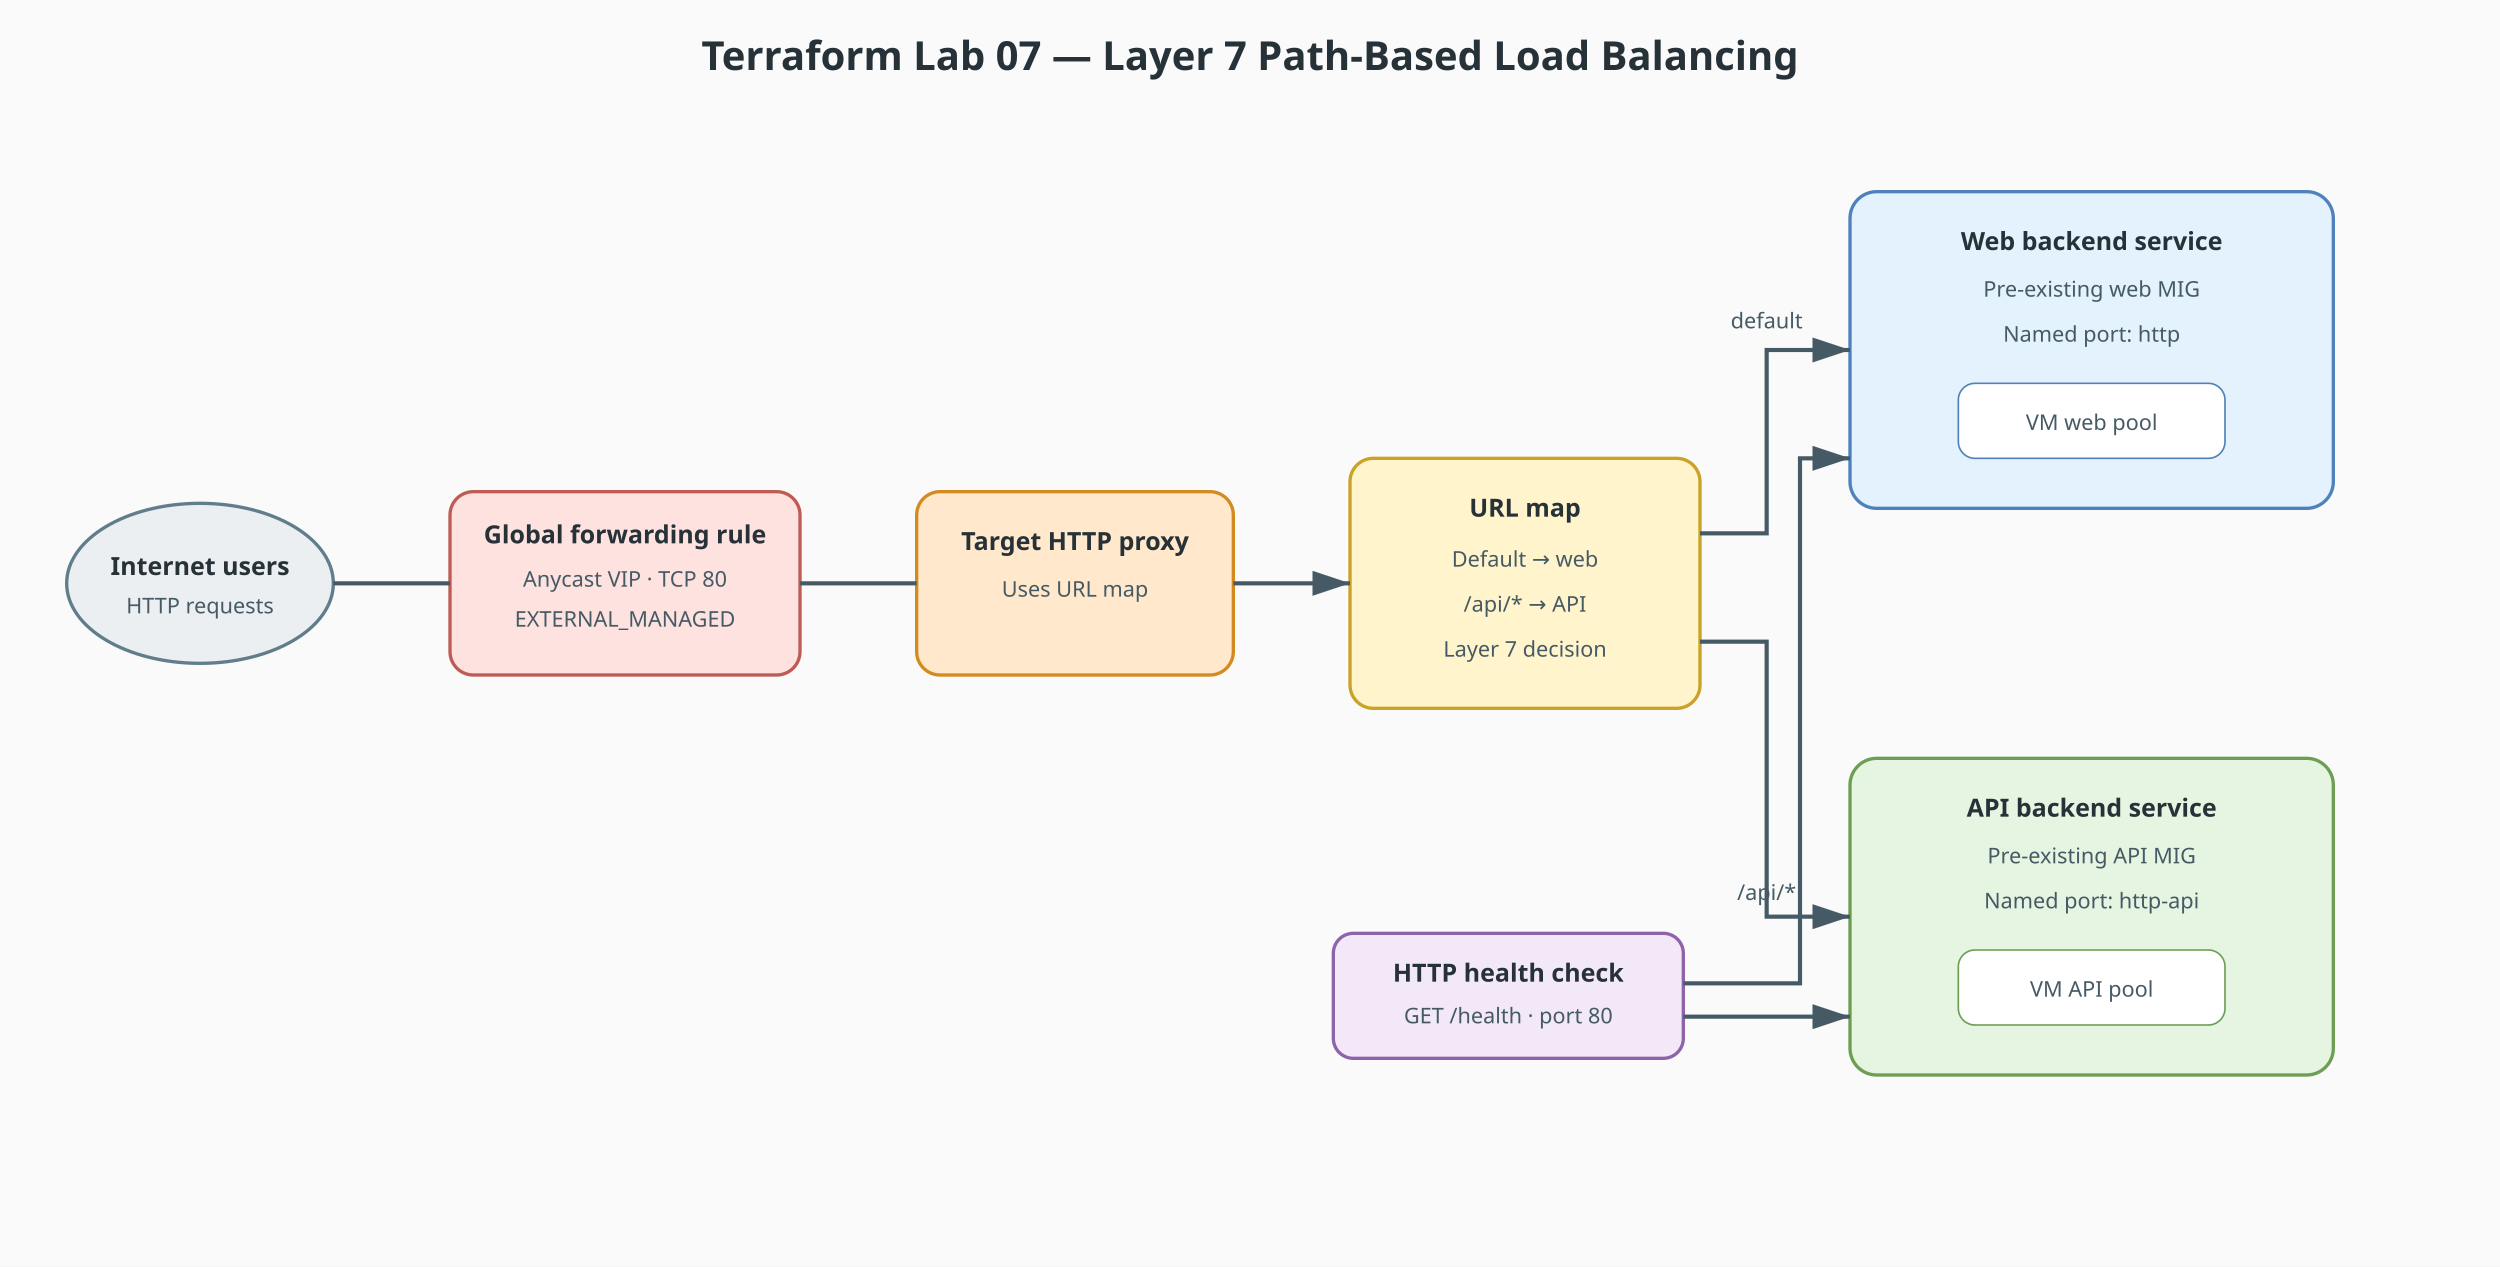
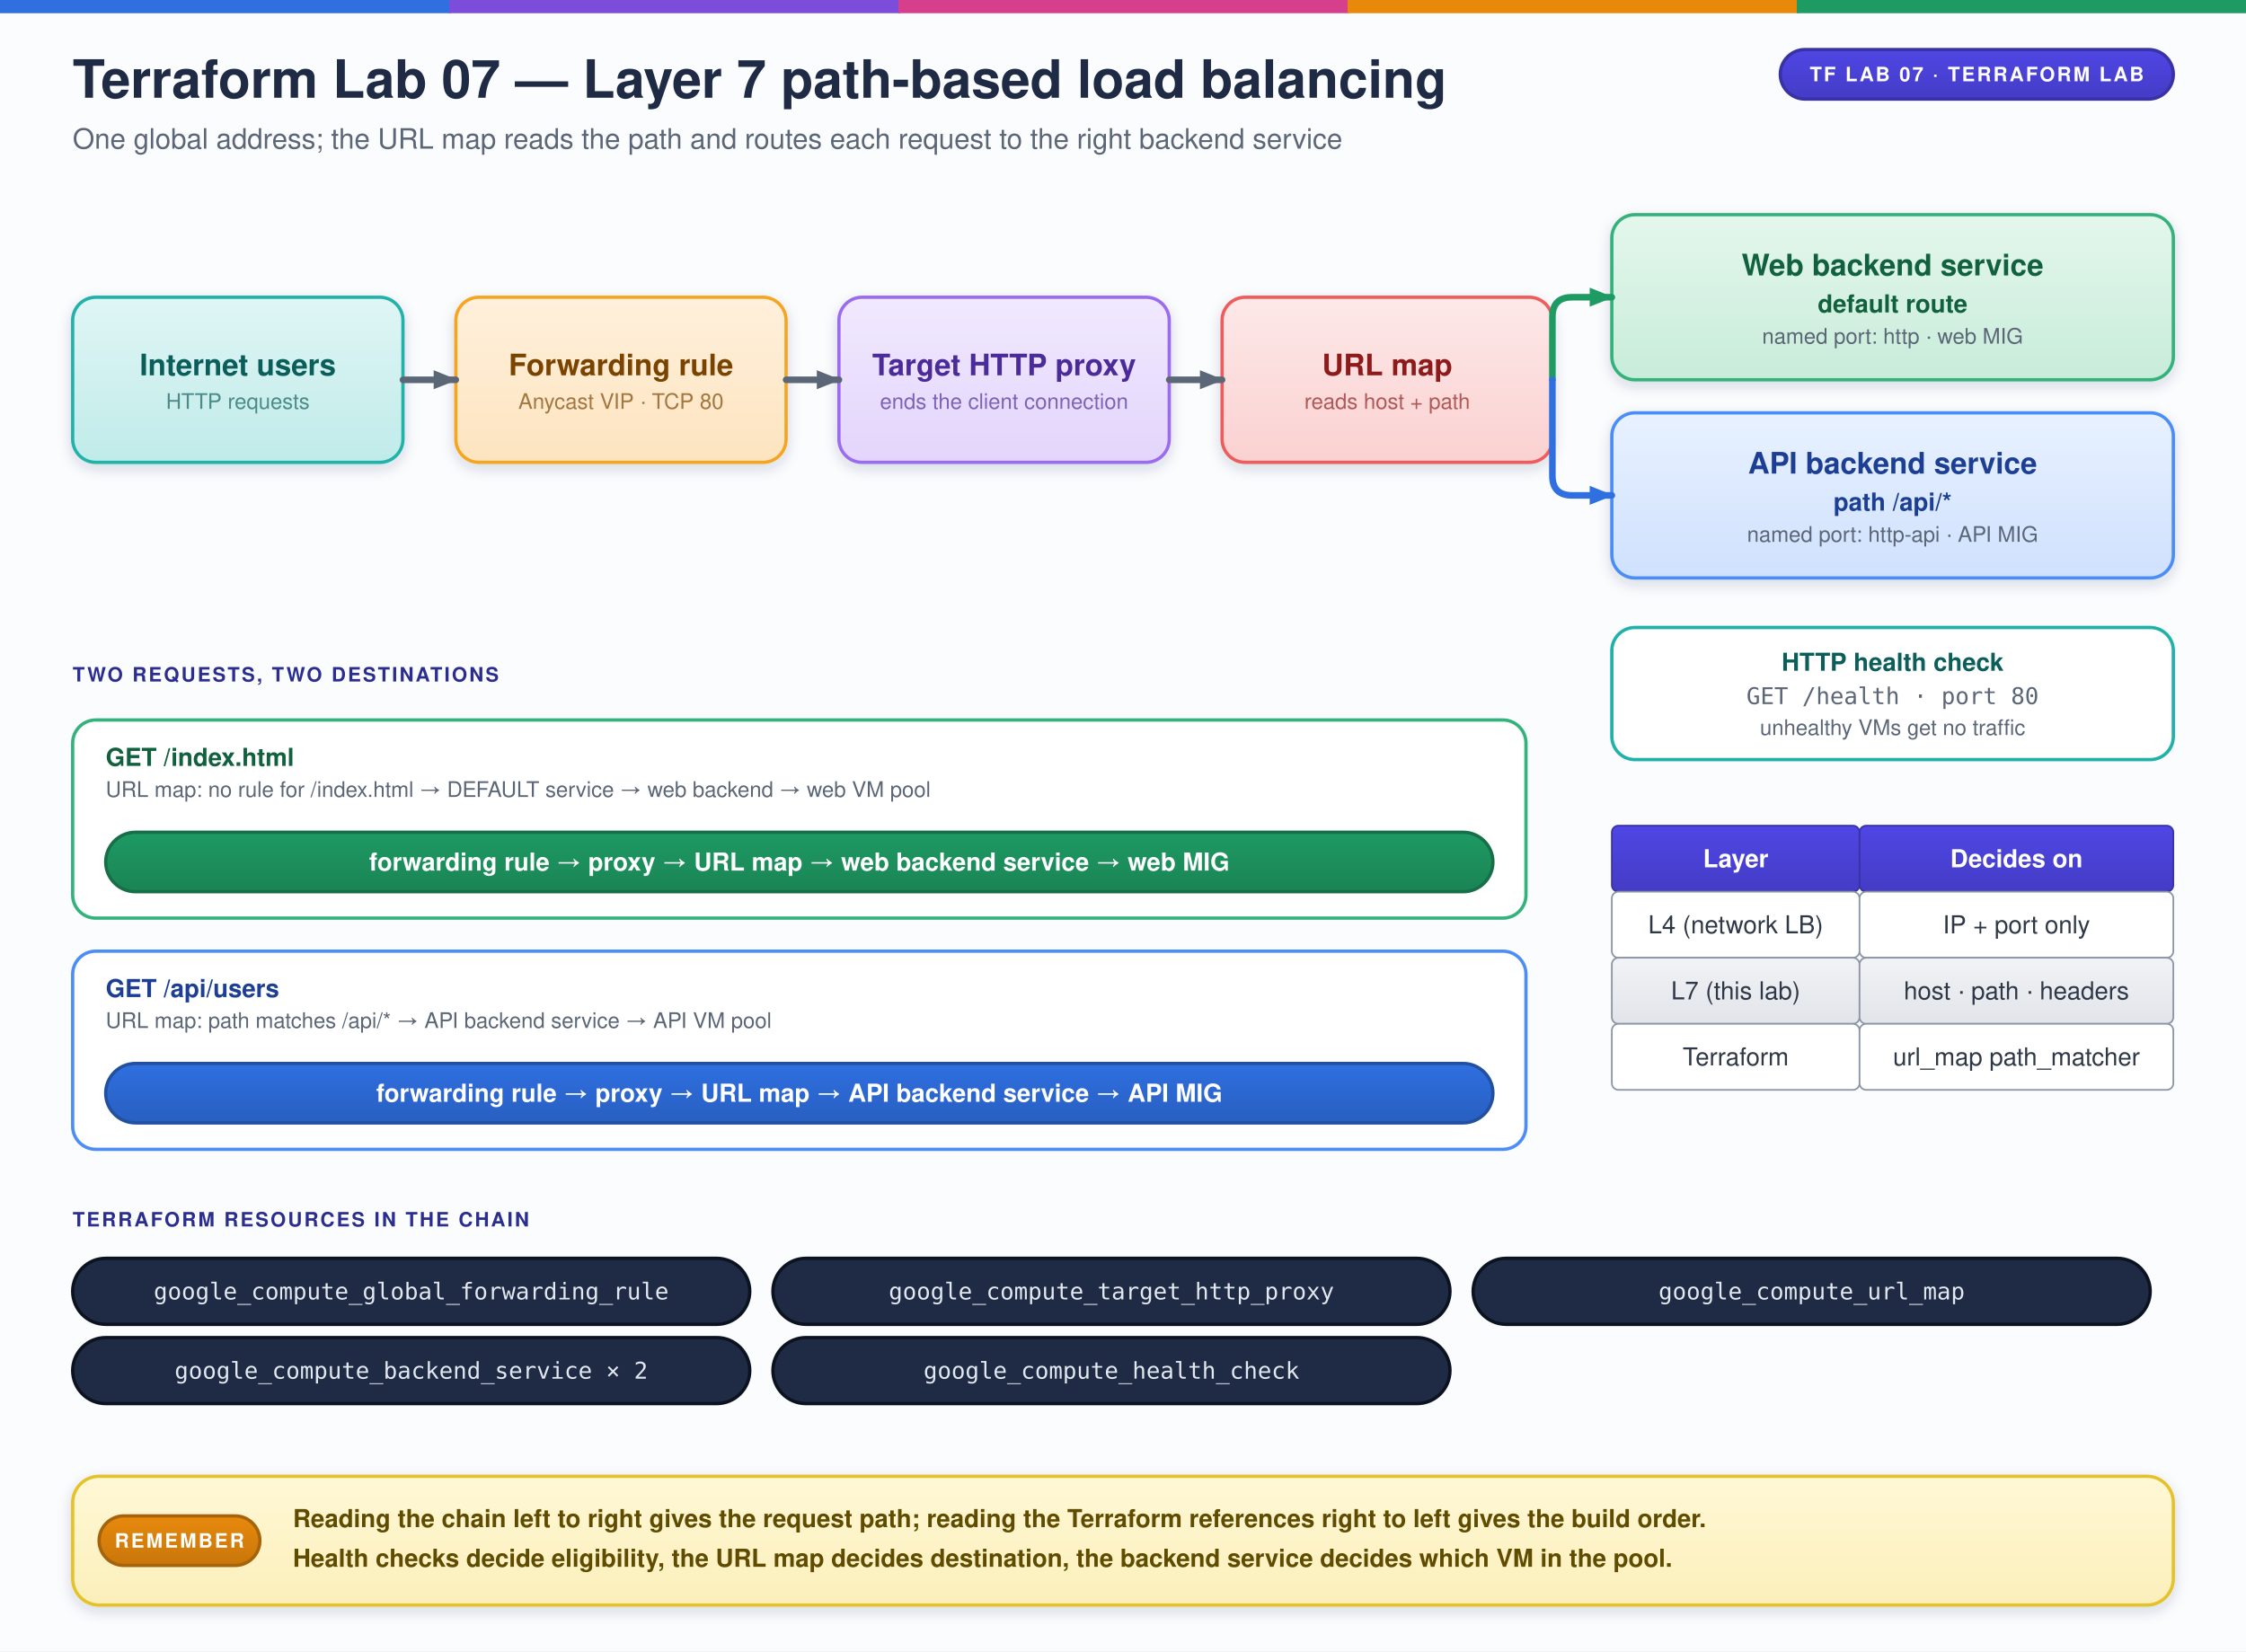
- <svg xmlns="http://www.w3.org/2000/svg" width="1500" height="760" viewBox="0 0 1500 760" role="img" aria-label="Layer 7 load balancer path routing">
+ <svg xmlns="http://www.w3.org/2000/svg" width="1360" height="1000" viewBox="0 0 1360 1000" role="img" aria-labelledby="t d">
  <defs>
-     <marker id="a" markerWidth="10" markerHeight="10" refX="9" refY="3" orient="auto">
-       <path d="M0 0L0 6L9 3z" fill="#455a64" />
+     <filter id="sh" x="-15%" y="-15%" width="130%" height="140%">
+       <feDropShadow dx="0" dy="3" stdDeviation="4" flood-color="#1B2A4A" flood-opacity="0.16" />
+     </filter>
+     <linearGradient id="g0" x1="0" y1="0" x2="0" y2="1">
+       <stop offset="0" stop-color="#4F46E5" />
+       <stop offset="1" stop-color="#443CC5" />
+     </linearGradient>
+     <linearGradient id="g1" x1="0" y1="0" x2="0" y2="1">
+       <stop offset="0" stop-color="#DFF6F5" />
+       <stop offset="1" stop-color="#C0EBE9" />
+     </linearGradient>
+     <linearGradient id="g2" x1="0" y1="0" x2="0" y2="1">
+       <stop offset="0" stop-color="#FFF0DC" />
+       <stop offset="1" stop-color="#FDE4BF" />
+     </linearGradient>
+     <linearGradient id="g3" x1="0" y1="0" x2="0" y2="1">
+       <stop offset="0" stop-color="#F1E9FE" />
+       <stop offset="1" stop-color="#E3D5FC" />
+     </linearGradient>
+     <linearGradient id="g4" x1="0" y1="0" x2="0" y2="1">
+       <stop offset="0" stop-color="#FDE8E8" />
+       <stop offset="1" stop-color="#FBD1D1" />
+     </linearGradient>
+     <marker id="m0" markerWidth="14.4" markerHeight="11.5" refX="13.4" refY="5.8" orient="auto-start-reverse" markerUnits="userSpaceOnUse">
+       <path d="M0,0 L14.4,5.8 L0,11.5 z" fill="#5B6677" />
    </marker>
-     <style>.t{font:700 24px system-ui;fill:#263238}.h{font:700 15px system-ui;fill:#263238}.p{font:13px system-ui;fill:#455a64}.e{stroke:#455a64;stroke-width:2.5;fill:none;marker-end:url(#a)}</style>
+     <linearGradient id="g5" x1="0" y1="0" x2="0" y2="1">
+       <stop offset="0" stop-color="#E4F7EC" />
+       <stop offset="1" stop-color="#C8ECDA" />
+     </linearGradient>
+     <linearGradient id="g6" x1="0" y1="0" x2="0" y2="1">
+       <stop offset="0" stop-color="#E8F1FF" />
+       <stop offset="1" stop-color="#CFE1FE" />
+     </linearGradient>
+     <marker id="m1" markerWidth="14.4" markerHeight="11.5" refX="13.4" refY="5.8" orient="auto-start-reverse" markerUnits="userSpaceOnUse">
+       <path d="M0,0 L14.4,5.8 L0,11.5 z" fill="#1E9A63" />
+     </marker>
+     <marker id="m2" markerWidth="14.4" markerHeight="11.5" refX="13.4" refY="5.8" orient="auto-start-reverse" markerUnits="userSpaceOnUse">
+       <path d="M0,0 L14.4,5.8 L0,11.5 z" fill="#2F6FE0" />
+     </marker>
+     <linearGradient id="g7" x1="0" y1="0" x2="0" y2="1">
+       <stop offset="0" stop-color="#FFFFFF" />
+       <stop offset="1" stop-color="#FFFFFF" />
+     </linearGradient>
+     <linearGradient id="g8" x1="0" y1="0" x2="0" y2="1">
+       <stop offset="0" stop-color="#1E9A63" />
+       <stop offset="1" stop-color="#1A8455" />
+     </linearGradient>
+     <linearGradient id="g9" x1="0" y1="0" x2="0" y2="1">
+       <stop offset="0" stop-color="#2F6FE0" />
+       <stop offset="1" stop-color="#285FC1" />
+     </linearGradient>
+     <linearGradient id="g10" x1="0" y1="0" x2="0" y2="1">
+       <stop offset="0" stop-color="#F1F3F6" />
+       <stop offset="1" stop-color="#E1E4E9" />
+     </linearGradient>
+     <linearGradient id="g11" x1="0" y1="0" x2="0" y2="1">
+       <stop offset="0" stop-color="#1F2A44" />
+       <stop offset="1" stop-color="#1F2A44" />
+     </linearGradient>
+     <linearGradient id="g12" x1="0" y1="0" x2="0" y2="1">
+       <stop offset="0" stop-color="#FFF8D6" />
+       <stop offset="1" stop-color="#FBEFBA" />
+     </linearGradient>
+     <linearGradient id="g13" x1="0" y1="0" x2="0" y2="1">
+       <stop offset="0" stop-color="#E8890C" />
+       <stop offset="1" stop-color="#C8760A" />
+     </linearGradient>
  </defs>
-   <rect width="1500" height="760" fill="#fafafa" />
-   <text x="750" y="42" text-anchor="middle" class="t">Terraform Lab 07 — Layer 7 Path-Based Load Balancing</text>
-   <ellipse cx="120" cy="350" rx="80" ry="48" fill="#eceff1" stroke="#607d8b" stroke-width="2" />
-   <text x="120" y="345" text-anchor="middle" class="h">Internet users</text>
-   <text x="120" y="368" text-anchor="middle" class="p">HTTP requests</text>
-   <rect x="270" y="295" width="210" height="110" rx="14" fill="#fde2e0" stroke="#bf5b55" stroke-width="2" />
-   <text x="375" y="326" text-anchor="middle" class="h">Global forwarding rule</text>
-   <text x="375" y="352" text-anchor="middle" class="p">Anycast VIP · TCP 80</text>
-   <text x="375" y="376" text-anchor="middle" class="p">EXTERNAL_MANAGED</text>
-   <rect x="550" y="295" width="190" height="110" rx="14" fill="#ffe8cc" stroke="#d38b20" stroke-width="2" />
-   <text x="645" y="330" text-anchor="middle" class="h">Target HTTP proxy</text>
-   <text x="645" y="358" text-anchor="middle" class="p">Uses URL map</text>
-   <rect x="810" y="275" width="210" height="150" rx="14" fill="#fff4cc" stroke="#c9a227" stroke-width="2" />
-   <text x="915" y="310" text-anchor="middle" class="h">URL map</text>
-   <text x="915" y="340" text-anchor="middle" class="p">Default → web</text>
-   <text x="915" y="367" text-anchor="middle" class="p">/api/* → API</text>
-   <text x="915" y="394" text-anchor="middle" class="p">Layer 7 decision</text>
-   <rect x="1110" y="115" width="290" height="190" rx="16" fill="#e3f2fd" stroke="#4f81bd" stroke-width="2" />
-   <text x="1255" y="150" text-anchor="middle" class="h">Web backend service</text>
-   <text x="1255" y="178" text-anchor="middle" class="p">Pre-existing web MIG</text>
-   <text x="1255" y="205" text-anchor="middle" class="p">Named port: http</text>
-   <rect x="1175" y="230" width="160" height="45" rx="10" fill="#fff" stroke="#4f81bd" />
-   <text x="1255" y="258" text-anchor="middle" class="p">VM web pool</text>
-   <rect x="1110" y="455" width="290" height="190" rx="16" fill="#e6f4e2" stroke="#6c9f54" stroke-width="2" />
-   <text x="1255" y="490" text-anchor="middle" class="h">API backend service</text>
-   <text x="1255" y="518" text-anchor="middle" class="p">Pre-existing API MIG</text>
-   <text x="1255" y="545" text-anchor="middle" class="p">Named port: http-api</text>
-   <rect x="1175" y="570" width="160" height="45" rx="10" fill="#fff" stroke="#6c9f54" />
-   <text x="1255" y="598" text-anchor="middle" class="p">VM API pool</text>
-   <rect x="800" y="560" width="210" height="75" rx="12" fill="#f3e8f7" stroke="#8e63a9" stroke-width="2" />
-   <text x="905" y="589" text-anchor="middle" class="h">HTTP health check</text>
-   <text x="905" y="614" text-anchor="middle" class="p">GET /health · port 80</text>
-   <path d="M200 350H270M480 350H550M740 350H810" class="e" />
-   <path d="M1020 320H1060V210H1110" class="e" />
-   <text x="1060" y="197" text-anchor="middle" class="p">default</text>
-   <path d="M1020 385H1060V550H1110" class="e" />
-   <text x="1060" y="540" text-anchor="middle" class="p">/api/*</text>
-   <path d="M1010 590H1080V275H1110" class="e" />
-   <path d="M1010 610H1110" class="e" />
+   <rect width="1360" height="1000" fill="#FBFCFE" />
+   <rect x="0.0" y="0" width="273.0" height="8" fill="#2F6FE0" />
+   <rect x="272.0" y="0" width="273.0" height="8" fill="#7C4DDB" />
+   <rect x="544.0" y="0" width="273.0" height="8" fill="#D63F8C" />
+   <rect x="816.0" y="0" width="273.0" height="8" fill="#E8890C" />
+   <rect x="1088.0" y="0" width="273.0" height="8" fill="#1E9A63" />
+   <text x="44" y="59.2" text-anchor="start" font-family="system-ui,-apple-system,'Segoe UI',Helvetica,Arial,sans-serif" font-size="32" font-weight="700" fill="#1F2A44">Terraform Lab 07 — Layer 7 path-based load balancing</text>
+   <text x="44" y="90.0" text-anchor="start" font-family="system-ui,-apple-system,'Segoe UI',Helvetica,Arial,sans-serif" font-size="17" font-weight="400" fill="#5B6677">One global address; the URL map reads the path and routes each request to the right backend service</text>
+   <rect x="1078.0" y="30" width="238" height="30" rx="15.0" fill="url(#g0)" stroke="#3932A5" stroke-width="2" />
+   <text x="1197.0" y="49.2" text-anchor="middle" font-family="system-ui,-apple-system,'Segoe UI',Helvetica,Arial,sans-serif" font-size="12" font-weight="700" fill="#FFFFFF" letter-spacing="1.2">TF LAB 07 · TERRAFORM LAB</text>
+   <rect x="44" y="180" width="200" height="100" rx="14" fill="url(#g1)" stroke="#20B2AA" stroke-width="2" filter="url(#sh)" />
+   <text x="144.0" y="227.3" text-anchor="middle" font-family="system-ui,-apple-system,'Segoe UI',Helvetica,Arial,sans-serif" font-size="18" font-weight="700" fill="#0B5E5A">Internet users</text>
+   <text x="144.0" y="247.6" text-anchor="middle" font-family="system-ui,-apple-system,'Segoe UI',Helvetica,Arial,sans-serif" font-size="13" font-weight="400" fill="#4B8C88">HTTP requests</text>
+   <rect x="276" y="180" width="200" height="100" rx="14" fill="url(#g2)" stroke="#F5A524" stroke-width="2" filter="url(#sh)" />
+   <text x="376.0" y="227.3" text-anchor="middle" font-family="system-ui,-apple-system,'Segoe UI',Helvetica,Arial,sans-serif" font-size="18" font-weight="700" fill="#7A4300">Forwarding rule</text>
+   <text x="376.0" y="247.6" text-anchor="middle" font-family="system-ui,-apple-system,'Segoe UI',Helvetica,Arial,sans-serif" font-size="13" font-weight="400" fill="#A27742">Anycast VIP · TCP 80</text>
+   <rect x="508" y="180" width="200" height="100" rx="14" fill="url(#g3)" stroke="#9B6CF0" stroke-width="2" filter="url(#sh)" />
+   <text x="608.0" y="227.3" text-anchor="middle" font-family="system-ui,-apple-system,'Segoe UI',Helvetica,Arial,sans-serif" font-size="18" font-weight="700" fill="#4B2A9A">Target HTTP proxy</text>
+   <text x="608.0" y="247.6" text-anchor="middle" font-family="system-ui,-apple-system,'Segoe UI',Helvetica,Arial,sans-serif" font-size="13" font-weight="400" fill="#7D63B8">ends the client connection</text>
+   <rect x="740" y="180" width="200" height="100" rx="14" fill="url(#g4)" stroke="#EF5B5B" stroke-width="2" filter="url(#sh)" />
+   <text x="840.0" y="227.3" text-anchor="middle" font-family="system-ui,-apple-system,'Segoe UI',Helvetica,Arial,sans-serif" font-size="18" font-weight="700" fill="#8E1B1B">URL map</text>
+   <text x="840.0" y="247.6" text-anchor="middle" font-family="system-ui,-apple-system,'Segoe UI',Helvetica,Arial,sans-serif" font-size="13" font-weight="400" fill="#AF5858">reads host + path</text>
+   <path d="M244.0,230.0 L276.0,230.0" fill="none" stroke="#5B6677" stroke-width="4" stroke-linecap="round" stroke-linejoin="round" marker-end="url(#m0)" />
+   <path d="M476.0,230.0 L508.0,230.0" fill="none" stroke="#5B6677" stroke-width="4" stroke-linecap="round" stroke-linejoin="round" marker-end="url(#m0)" />
+   <path d="M708.0,230.0 L740.0,230.0" fill="none" stroke="#5B6677" stroke-width="4" stroke-linecap="round" stroke-linejoin="round" marker-end="url(#m0)" />
+   <rect x="976" y="130" width="340" height="100" rx="14" fill="url(#g5)" stroke="#34B27B" stroke-width="2" filter="url(#sh)" />
+   <text x="1146.0" y="166.8" text-anchor="middle" font-family="system-ui,-apple-system,'Segoe UI',Helvetica,Arial,sans-serif" font-size="18" font-weight="700" fill="#11603E">Web backend service</text>
+   <text x="1146.0" y="189.2" text-anchor="middle" font-family="system-ui,-apple-system,'Segoe UI',Helvetica,Arial,sans-serif" font-size="15" font-weight="700" fill="#11603E">default route</text>
+   <text x="1146.0" y="208.1" text-anchor="middle" font-family="system-ui,-apple-system,'Segoe UI',Helvetica,Arial,sans-serif" font-size="13" font-weight="400" fill="#5B6677">named port: http · web MIG</text>
+   <rect x="976" y="250" width="340" height="100" rx="14" fill="url(#g6)" stroke="#4C8DF6" stroke-width="2" filter="url(#sh)" />
+   <text x="1146.0" y="286.8" text-anchor="middle" font-family="system-ui,-apple-system,'Segoe UI',Helvetica,Arial,sans-serif" font-size="18" font-weight="700" fill="#1C3F94">API backend service</text>
+   <text x="1146.0" y="309.2" text-anchor="middle" font-family="system-ui,-apple-system,'Segoe UI',Helvetica,Arial,sans-serif" font-size="15" font-weight="700" fill="#1C3F94">path /api/*</text>
+   <text x="1146.0" y="328.1" text-anchor="middle" font-family="system-ui,-apple-system,'Segoe UI',Helvetica,Arial,sans-serif" font-size="13" font-weight="400" fill="#5B6677">named port: http-api · API MIG</text>
+   <path d="M940.0,230.0 L940.0,230.0 L940.0,192.0 Q940.0,180.0 952.0,180.0 L976.0,180.0" fill="none" stroke="#1E9A63" stroke-width="4" stroke-linecap="round" stroke-linejoin="round" marker-end="url(#m1)" />
+   <path d="M940.0,230.0 L940.0,230.0 L940.0,288.0 Q940.0,300.0 952.0,300.0 L976.0,300.0" fill="none" stroke="#2F6FE0" stroke-width="4" stroke-linecap="round" stroke-linejoin="round" marker-end="url(#m2)" />
+   <rect x="976" y="380" width="340" height="80" rx="14" fill="url(#g7)" stroke="#20B2AA" stroke-width="2" />
+   <text x="1146.0" y="406.2" text-anchor="middle" font-family="system-ui,-apple-system,'Segoe UI',Helvetica,Arial,sans-serif" font-size="15" font-weight="700" fill="#0B5E5A">HTTP health check</text>
+   <text x="1146.0" y="426.4" text-anchor="middle" font-family="ui-monospace,SFMono-Regular,Menlo,Consolas,monospace" font-size="14" font-weight="500" fill="#5B6677">GET /health · port 80</text>
+   <text x="1146.0" y="445.1" text-anchor="middle" font-family="system-ui,-apple-system,'Segoe UI',Helvetica,Arial,sans-serif" font-size="13" font-weight="400" fill="#5B6677">unhealthy VMs get no traffic</text>
+   <text x="44" y="412.7" text-anchor="start" font-family="system-ui,-apple-system,'Segoe UI',Helvetica,Arial,sans-serif" font-size="12" font-weight="700" fill="#2B2D8F" letter-spacing="1.2">TWO REQUESTS, TWO DESTINATIONS</text>
+   <rect x="44" y="436" width="880" height="120" rx="14" fill="url(#g7)" stroke="#34B27B" stroke-width="2" />
+   <text x="64" y="463.8" text-anchor="start" font-family="system-ui,-apple-system,'Segoe UI',Helvetica,Arial,sans-serif" font-size="15" font-weight="700" fill="#11603E">GET /index.html</text>
+   <text x="64" y="482.6" text-anchor="start" font-family="system-ui,-apple-system,'Segoe UI',Helvetica,Arial,sans-serif" font-size="13" font-weight="400" fill="#5B6677">URL map: no rule for /index.html → DEFAULT service → web backend → web VM pool</text>
+   <rect x="64" y="504" width="840" height="36" rx="18.0" fill="url(#g8)" stroke="#166F47" stroke-width="2" />
+   <text x="484.0" y="527.2" text-anchor="middle" font-family="system-ui,-apple-system,'Segoe UI',Helvetica,Arial,sans-serif" font-size="15" font-weight="700" fill="#FFFFFF">forwarding rule → proxy → URL map → web backend service → web MIG</text>
+   <rect x="44" y="576" width="880" height="120" rx="14" fill="url(#g7)" stroke="#4C8DF6" stroke-width="2" />
+   <text x="64" y="603.8" text-anchor="start" font-family="system-ui,-apple-system,'Segoe UI',Helvetica,Arial,sans-serif" font-size="15" font-weight="700" fill="#1C3F94">GET /api/users</text>
+   <text x="64" y="622.5" text-anchor="start" font-family="system-ui,-apple-system,'Segoe UI',Helvetica,Arial,sans-serif" font-size="13" font-weight="400" fill="#5B6677">URL map: path matches /api/* → API backend service → API VM pool</text>
+   <rect x="64" y="644" width="840" height="36" rx="18.0" fill="url(#g9)" stroke="#2250A1" stroke-width="2" />
+   <text x="484.0" y="667.2" text-anchor="middle" font-family="system-ui,-apple-system,'Segoe UI',Helvetica,Arial,sans-serif" font-size="15" font-weight="700" fill="#FFFFFF">forwarding rule → proxy → URL map → API backend service → API MIG</text>
+   <rect x="976" y="500" width="150" height="40" rx="4" fill="url(#g0)" stroke="#3932A5" stroke-width="1" />
+   <text x="1051.0" y="525.2" text-anchor="middle" font-family="system-ui,-apple-system,'Segoe UI',Helvetica,Arial,sans-serif" font-size="15" font-weight="700" fill="#FFFFFF">Layer</text>
+   <rect x="1126" y="500" width="190" height="40" rx="4" fill="url(#g0)" stroke="#3932A5" stroke-width="1" />
+   <text x="1221.0" y="525.2" text-anchor="middle" font-family="system-ui,-apple-system,'Segoe UI',Helvetica,Arial,sans-serif" font-size="15" font-weight="700" fill="#FFFFFF">Decides on</text>
+   <rect x="976" y="540" width="150" height="40" rx="4" fill="url(#g7)" stroke="#8B95A5" stroke-width="1" />
+   <text x="1051.0" y="565.2" text-anchor="middle" font-family="system-ui,-apple-system,'Segoe UI',Helvetica,Arial,sans-serif" font-size="15" font-weight="400" fill="#2F3846">L4 (network LB)</text>
+   <rect x="1126" y="540" width="190" height="40" rx="4" fill="url(#g7)" stroke="#8B95A5" stroke-width="1" />
+   <text x="1221.0" y="565.2" text-anchor="middle" font-family="system-ui,-apple-system,'Segoe UI',Helvetica,Arial,sans-serif" font-size="15" font-weight="400" fill="#2F3846">IP + port only</text>
+   <rect x="976" y="580" width="150" height="40" rx="4" fill="url(#g10)" stroke="#8B95A5" stroke-width="1" />
+   <text x="1051.0" y="605.2" text-anchor="middle" font-family="system-ui,-apple-system,'Segoe UI',Helvetica,Arial,sans-serif" font-size="15" font-weight="400" fill="#2F3846">L7 (this lab)</text>
+   <rect x="1126" y="580" width="190" height="40" rx="4" fill="url(#g10)" stroke="#8B95A5" stroke-width="1" />
+   <text x="1221.0" y="605.2" text-anchor="middle" font-family="system-ui,-apple-system,'Segoe UI',Helvetica,Arial,sans-serif" font-size="15" font-weight="400" fill="#2F3846">host · path · headers</text>
+   <rect x="976" y="620" width="150" height="40" rx="4" fill="url(#g7)" stroke="#8B95A5" stroke-width="1" />
+   <text x="1051.0" y="645.2" text-anchor="middle" font-family="system-ui,-apple-system,'Segoe UI',Helvetica,Arial,sans-serif" font-size="15" font-weight="400" fill="#2F3846">Terraform</text>
+   <rect x="1126" y="620" width="190" height="40" rx="4" fill="url(#g7)" stroke="#8B95A5" stroke-width="1" />
+   <text x="1221.0" y="645.2" text-anchor="middle" font-family="system-ui,-apple-system,'Segoe UI',Helvetica,Arial,sans-serif" font-size="15" font-weight="400" fill="#2F3846">url_map path_matcher</text>
+   <text x="44" y="742.7" text-anchor="start" font-family="system-ui,-apple-system,'Segoe UI',Helvetica,Arial,sans-serif" font-size="12" font-weight="700" fill="#2B2D8F" letter-spacing="1.2">TERRAFORM RESOURCES IN THE CHAIN</text>
+   <rect x="44" y="762" width="410" height="40" rx="20.0" fill="url(#g11)" stroke="#0B1220" stroke-width="2" />
+   <text x="249.0" y="786.9" text-anchor="middle" font-family="ui-monospace,SFMono-Regular,Menlo,Consolas,monospace" font-size="14" font-weight="500" fill="#E2E8F0">google_compute_global_forwarding_rule</text>
+   <rect x="468" y="762" width="410" height="40" rx="20.0" fill="url(#g11)" stroke="#0B1220" stroke-width="2" />
+   <text x="673.0" y="786.9" text-anchor="middle" font-family="ui-monospace,SFMono-Regular,Menlo,Consolas,monospace" font-size="14" font-weight="500" fill="#E2E8F0">google_compute_target_http_proxy</text>
+   <rect x="892" y="762" width="410" height="40" rx="20.0" fill="url(#g11)" stroke="#0B1220" stroke-width="2" />
+   <text x="1097.0" y="786.9" text-anchor="middle" font-family="ui-monospace,SFMono-Regular,Menlo,Consolas,monospace" font-size="14" font-weight="500" fill="#E2E8F0">google_compute_url_map</text>
+   <rect x="44" y="810" width="410" height="40" rx="20.0" fill="url(#g11)" stroke="#0B1220" stroke-width="2" />
+   <text x="249.0" y="834.9" text-anchor="middle" font-family="ui-monospace,SFMono-Regular,Menlo,Consolas,monospace" font-size="14" font-weight="500" fill="#E2E8F0">google_compute_backend_service × 2</text>
+   <rect x="468" y="810" width="410" height="40" rx="20.0" fill="url(#g11)" stroke="#0B1220" stroke-width="2" />
+   <text x="673.0" y="834.9" text-anchor="middle" font-family="ui-monospace,SFMono-Regular,Menlo,Consolas,monospace" font-size="14" font-weight="500" fill="#E2E8F0">google_compute_health_check</text>
+   <rect x="44" y="894" width="1272" height="78" rx="16" fill="url(#g12)" stroke="#E6C229" stroke-width="2" filter="url(#sh)" />
+   <rect x="60" y="918.0" width="97.36" height="30" rx="15.0" fill="url(#g13)" stroke="#A76309" stroke-width="2" />
+   <text x="108.68" y="937.2" text-anchor="middle" font-family="system-ui,-apple-system,'Segoe UI',Helvetica,Arial,sans-serif" font-size="12" font-weight="700" fill="#FFFFFF" letter-spacing="1.2">REMEMBER</text>
+   <text x="177.36" y="924.8" text-anchor="start" font-family="system-ui,-apple-system,'Segoe UI',Helvetica,Arial,sans-serif" font-size="15" font-weight="700" fill="#5F4C00">Reading the chain left to right gives the request path; reading the Terraform references right to left gives the build order.</text>
+   <text x="177.36" y="948.8" text-anchor="start" font-family="system-ui,-apple-system,'Segoe UI',Helvetica,Arial,sans-serif" font-size="15" font-weight="700" fill="#5F4C00">Health checks decide eligibility, the URL map decides destination, the backend service decides which VM in the pool.</text>
</svg>
